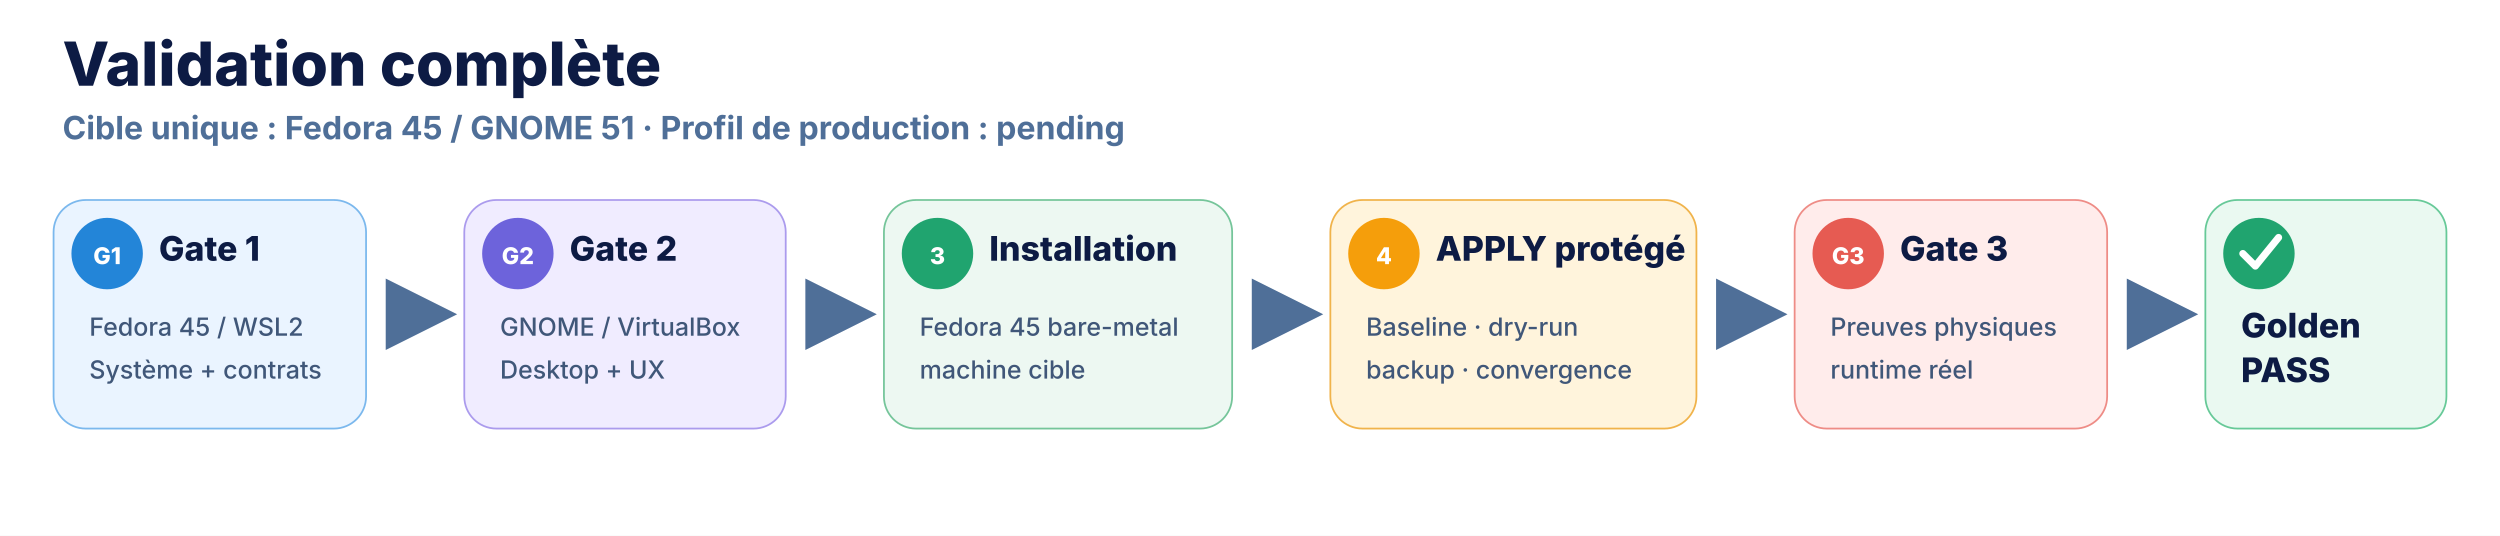
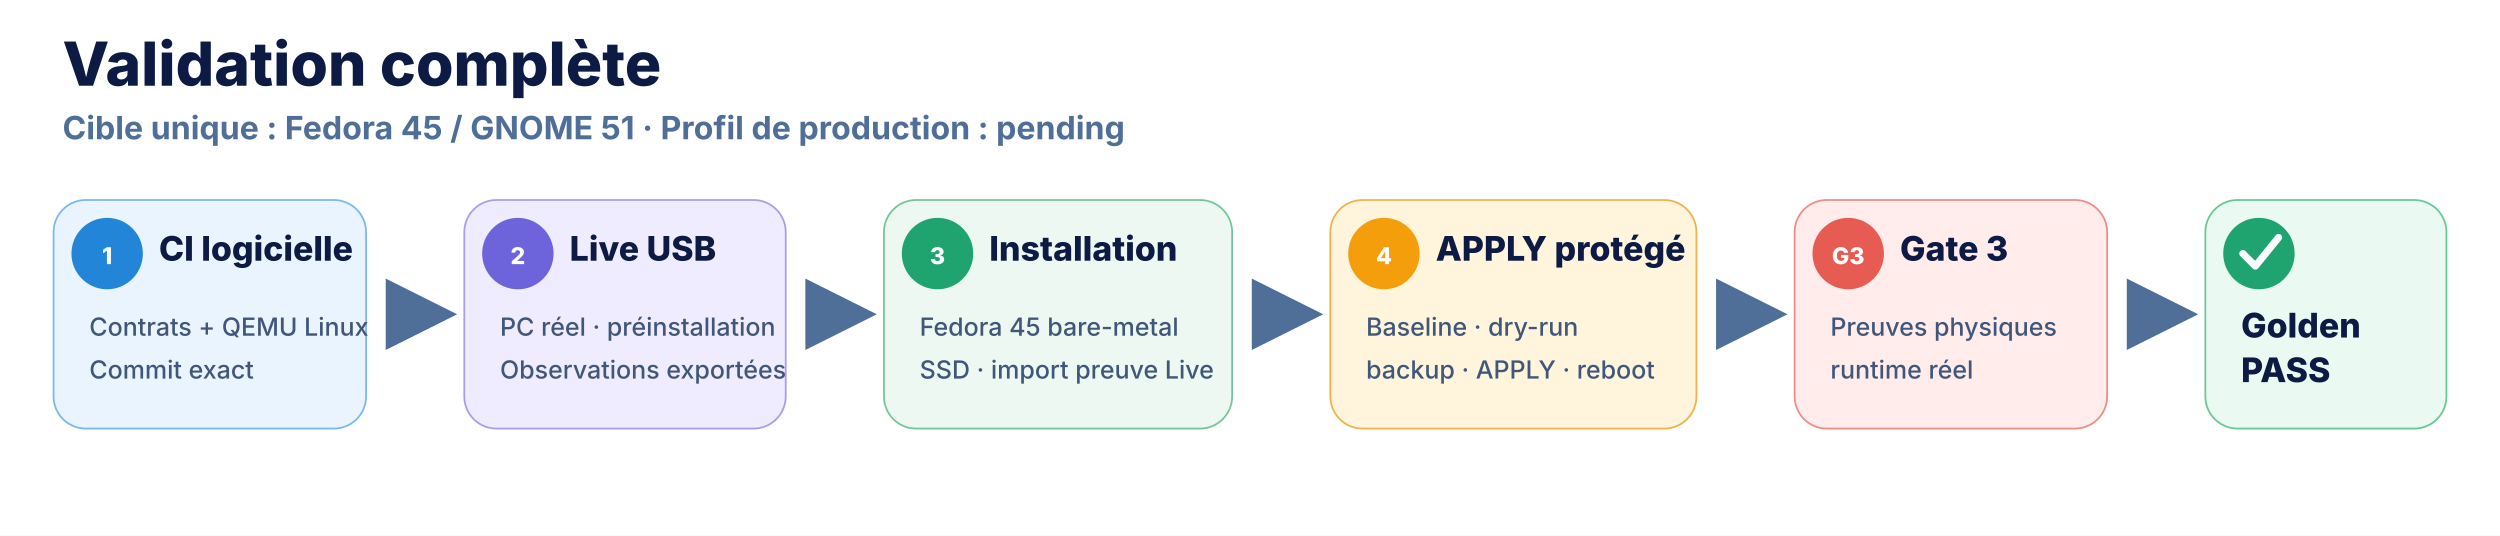
<svg xmlns="http://www.w3.org/2000/svg" viewBox="0 0 1400 300" role="img" aria-labelledby="title desc">
  <defs>
    <marker id="arrow" markerWidth="10" markerHeight="10" refX="8" refY="5" orient="auto">
      <path d="M0 0 L10 5 L0 10 Z" fill="#4f6f98" />
    </marker>
    <style>
    text{font-family:Inter,system-ui,-apple-system,"Segoe UI",Roboto,Arial,sans-serif;fill:#0d1b44}
    .title{font-size:34px;font-weight:800}
    .kicker{font-size:18px;font-weight:700;fill:#4f6f98}
    .head{font-size:19px;font-weight:800}
    .sub{font-size:14px;font-weight:500;fill:#405779}
    .badge{font-size:13px;font-weight:800;fill:#fff;text-anchor:middle;dominant-baseline:middle}
  </style>
  </defs>
  <rect width="1400" height="300" fill="#fff" />
  <text x="35" y="48" class="title">Validation complète</text>
  <text x="35" y="78" class="kicker">Cible unique : Fedora 45 / GNOME 51 · Profil de production : pending</text>
  <g transform="translate(30 112)">
    <rect width="175" height="128" rx="18" fill="#eaf4ff" stroke="#7bb8ed" />
    <circle cx="30" cy="30" r="20" fill="#2385d8" />
-     <text x="30" y="31" class="badge">G1</text>
-     <text x="59" y="34" class="head">Gate 1</text>
-     <text x="20" y="76" class="sub">Fedora 45 / WSL2</text>
-     <text x="20" y="100" class="sub">Système + contrats</text>
+     <text x="30" y="31" class="badge">1</text>
+     <text x="59" y="34" class="head">CI logicielle</text>
+     <text x="20" y="76" class="sub">Contrats + QEMU Linux</text>
+     <text x="20" y="100" class="sub">Commit exact</text>
  </g>
  <line x1="218" y1="176" x2="248" y2="176" stroke="#4f6f98" stroke-width="4" marker-end="url(#arrow)" />
  <g transform="translate(260 112)">
    <rect width="180" height="128" rx="18" fill="#f0ecff" stroke="#ab9bed" />
    <circle cx="30" cy="30" r="20" fill="#6d63db" />
-     <text x="30" y="31" class="badge">G2</text>
-     <text x="59" y="34" class="head">Gate 2</text>
-     <text x="20" y="76" class="sub">GNOME / VirtualBox</text>
-     <text x="20" y="100" class="sub">Desktop + UX</text>
+     <text x="30" y="31" class="badge">2</text>
+     <text x="59" y="34" class="head">Live USB</text>
+     <text x="20" y="76" class="sub">PC réel · préinstallation</text>
+     <text x="20" y="100" class="sub">Observations exportées</text>
  </g>
  <line x1="453" y1="176" x2="483" y2="176" stroke="#4f6f98" stroke-width="4" marker-end="url(#arrow)" />
  <g transform="translate(495 112)">
    <rect width="195" height="128" rx="18" fill="#edf8f2" stroke="#75c59a" />
    <circle cx="30" cy="30" r="20" fill="#20a46f" />
    <text x="30" y="31" class="badge">3</text>
    <text x="59" y="34" class="head">Installation</text>
    <text x="20" y="76" class="sub">Fedora 45 bare-metal</text>
-     <text x="20" y="100" class="sub">machine cible</text>
+     <text x="20" y="100" class="sub">SSD · import preuve Live</text>
  </g>
  <line x1="703" y1="176" x2="733" y2="176" stroke="#4f6f98" stroke-width="4" marker-end="url(#arrow)" />
  <g transform="translate(745 112)">
    <rect width="205" height="128" rx="18" fill="#fff4dc" stroke="#f0b34b" />
    <circle cx="30" cy="30" r="20" fill="#f59e0b" />
    <text x="30" y="31" class="badge">4</text>
    <text x="59" y="34" class="head">APPLY protégé</text>
    <text x="20" y="76" class="sub">Baseline · dry-run</text>
-     <text x="20" y="100" class="sub">backup · convergence</text>
+     <text x="20" y="100" class="sub">backup · APPLY · reboot</text>
  </g>
  <line x1="963" y1="176" x2="993" y2="176" stroke="#4f6f98" stroke-width="4" marker-end="url(#arrow)" />
  <g transform="translate(1005 112)">
    <rect width="175" height="128" rx="18" fill="#ffeceb" stroke="#ee8c86" />
    <circle cx="30" cy="30" r="20" fill="#e65b52" />
    <text x="30" y="31" class="badge">G3</text>
    <text x="59" y="34" class="head">Gate 3</text>
    <text x="20" y="76" class="sub">Preuves physiques</text>
    <text x="20" y="100" class="sub">runtime réel</text>
  </g>
  <line x1="1193" y1="176" x2="1223" y2="176" stroke="#4f6f98" stroke-width="4" marker-end="url(#arrow)" />
  <g transform="translate(1235 112)">
    <rect width="135" height="128" rx="18" fill="#eaf9f1" stroke="#67c998" />
    <circle cx="30" cy="30" r="20" fill="#20a46f" />
    <path d="M21 30 l7 7 13 -16" fill="none" stroke="#fff" stroke-width="4" stroke-linecap="round" stroke-linejoin="round" />
    <text x="20" y="77" class="head">Golden</text>
    <text x="20" y="102" class="head">PASS</text>
  </g>
</svg>
